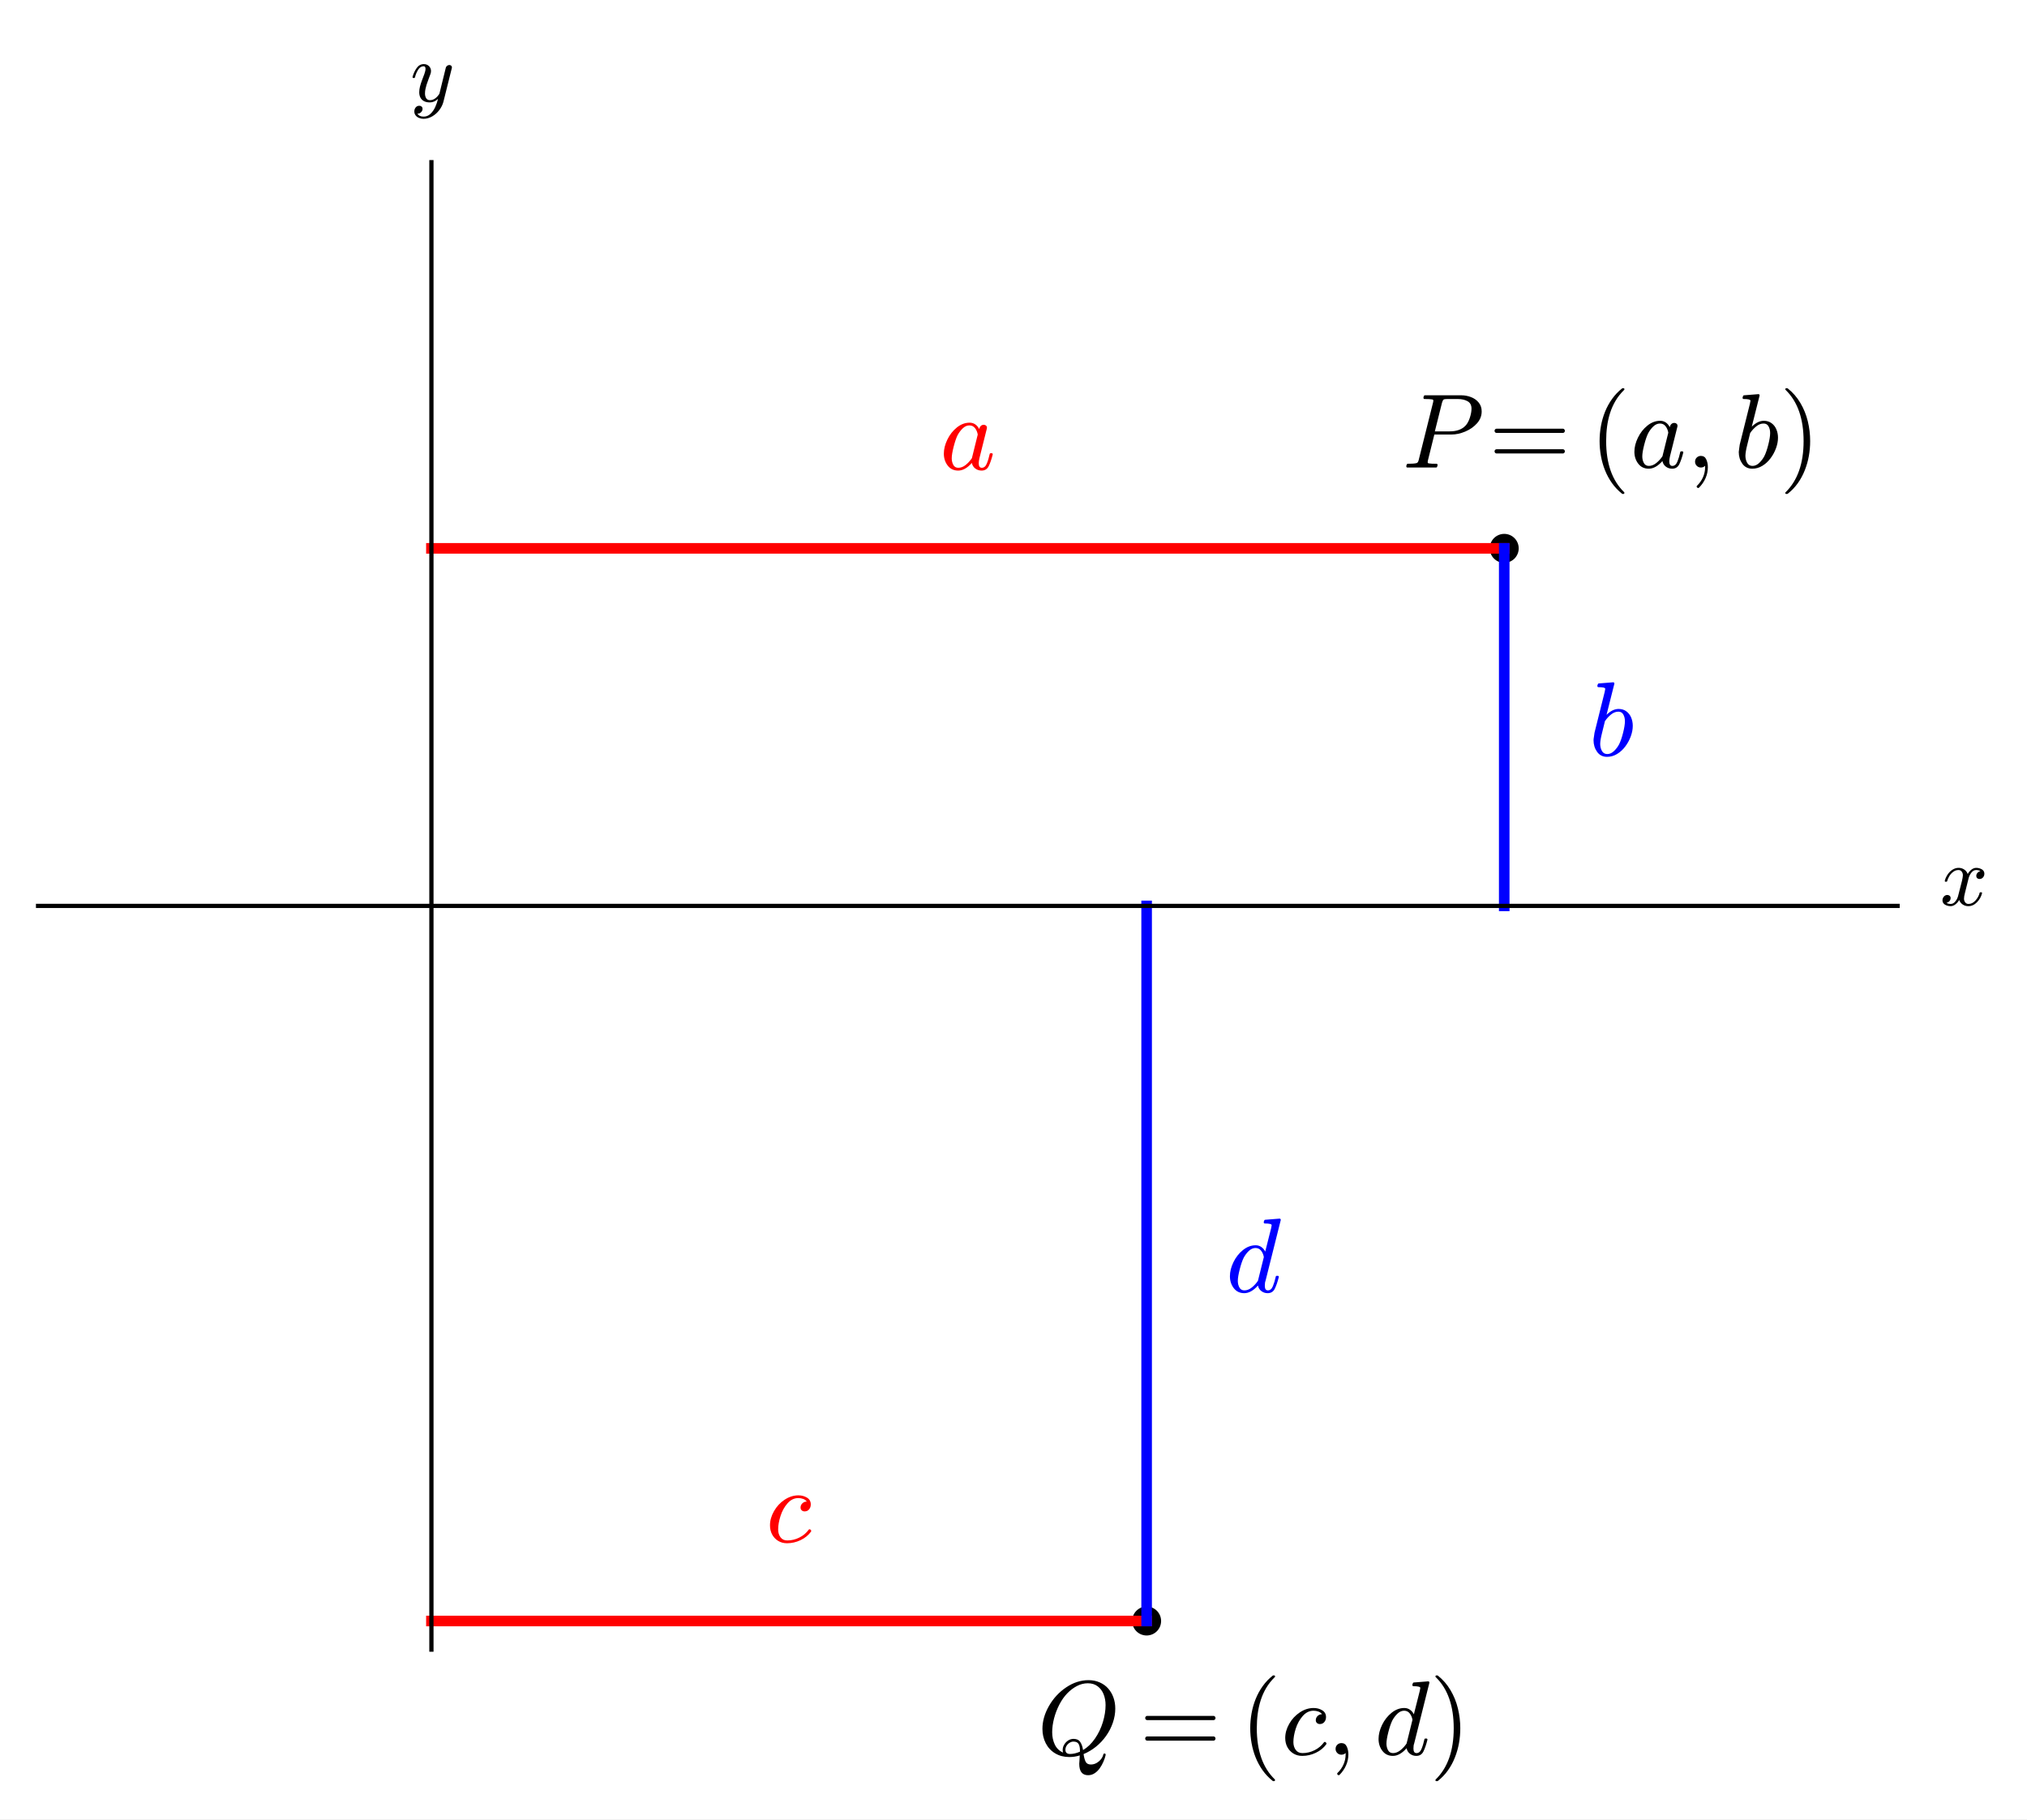
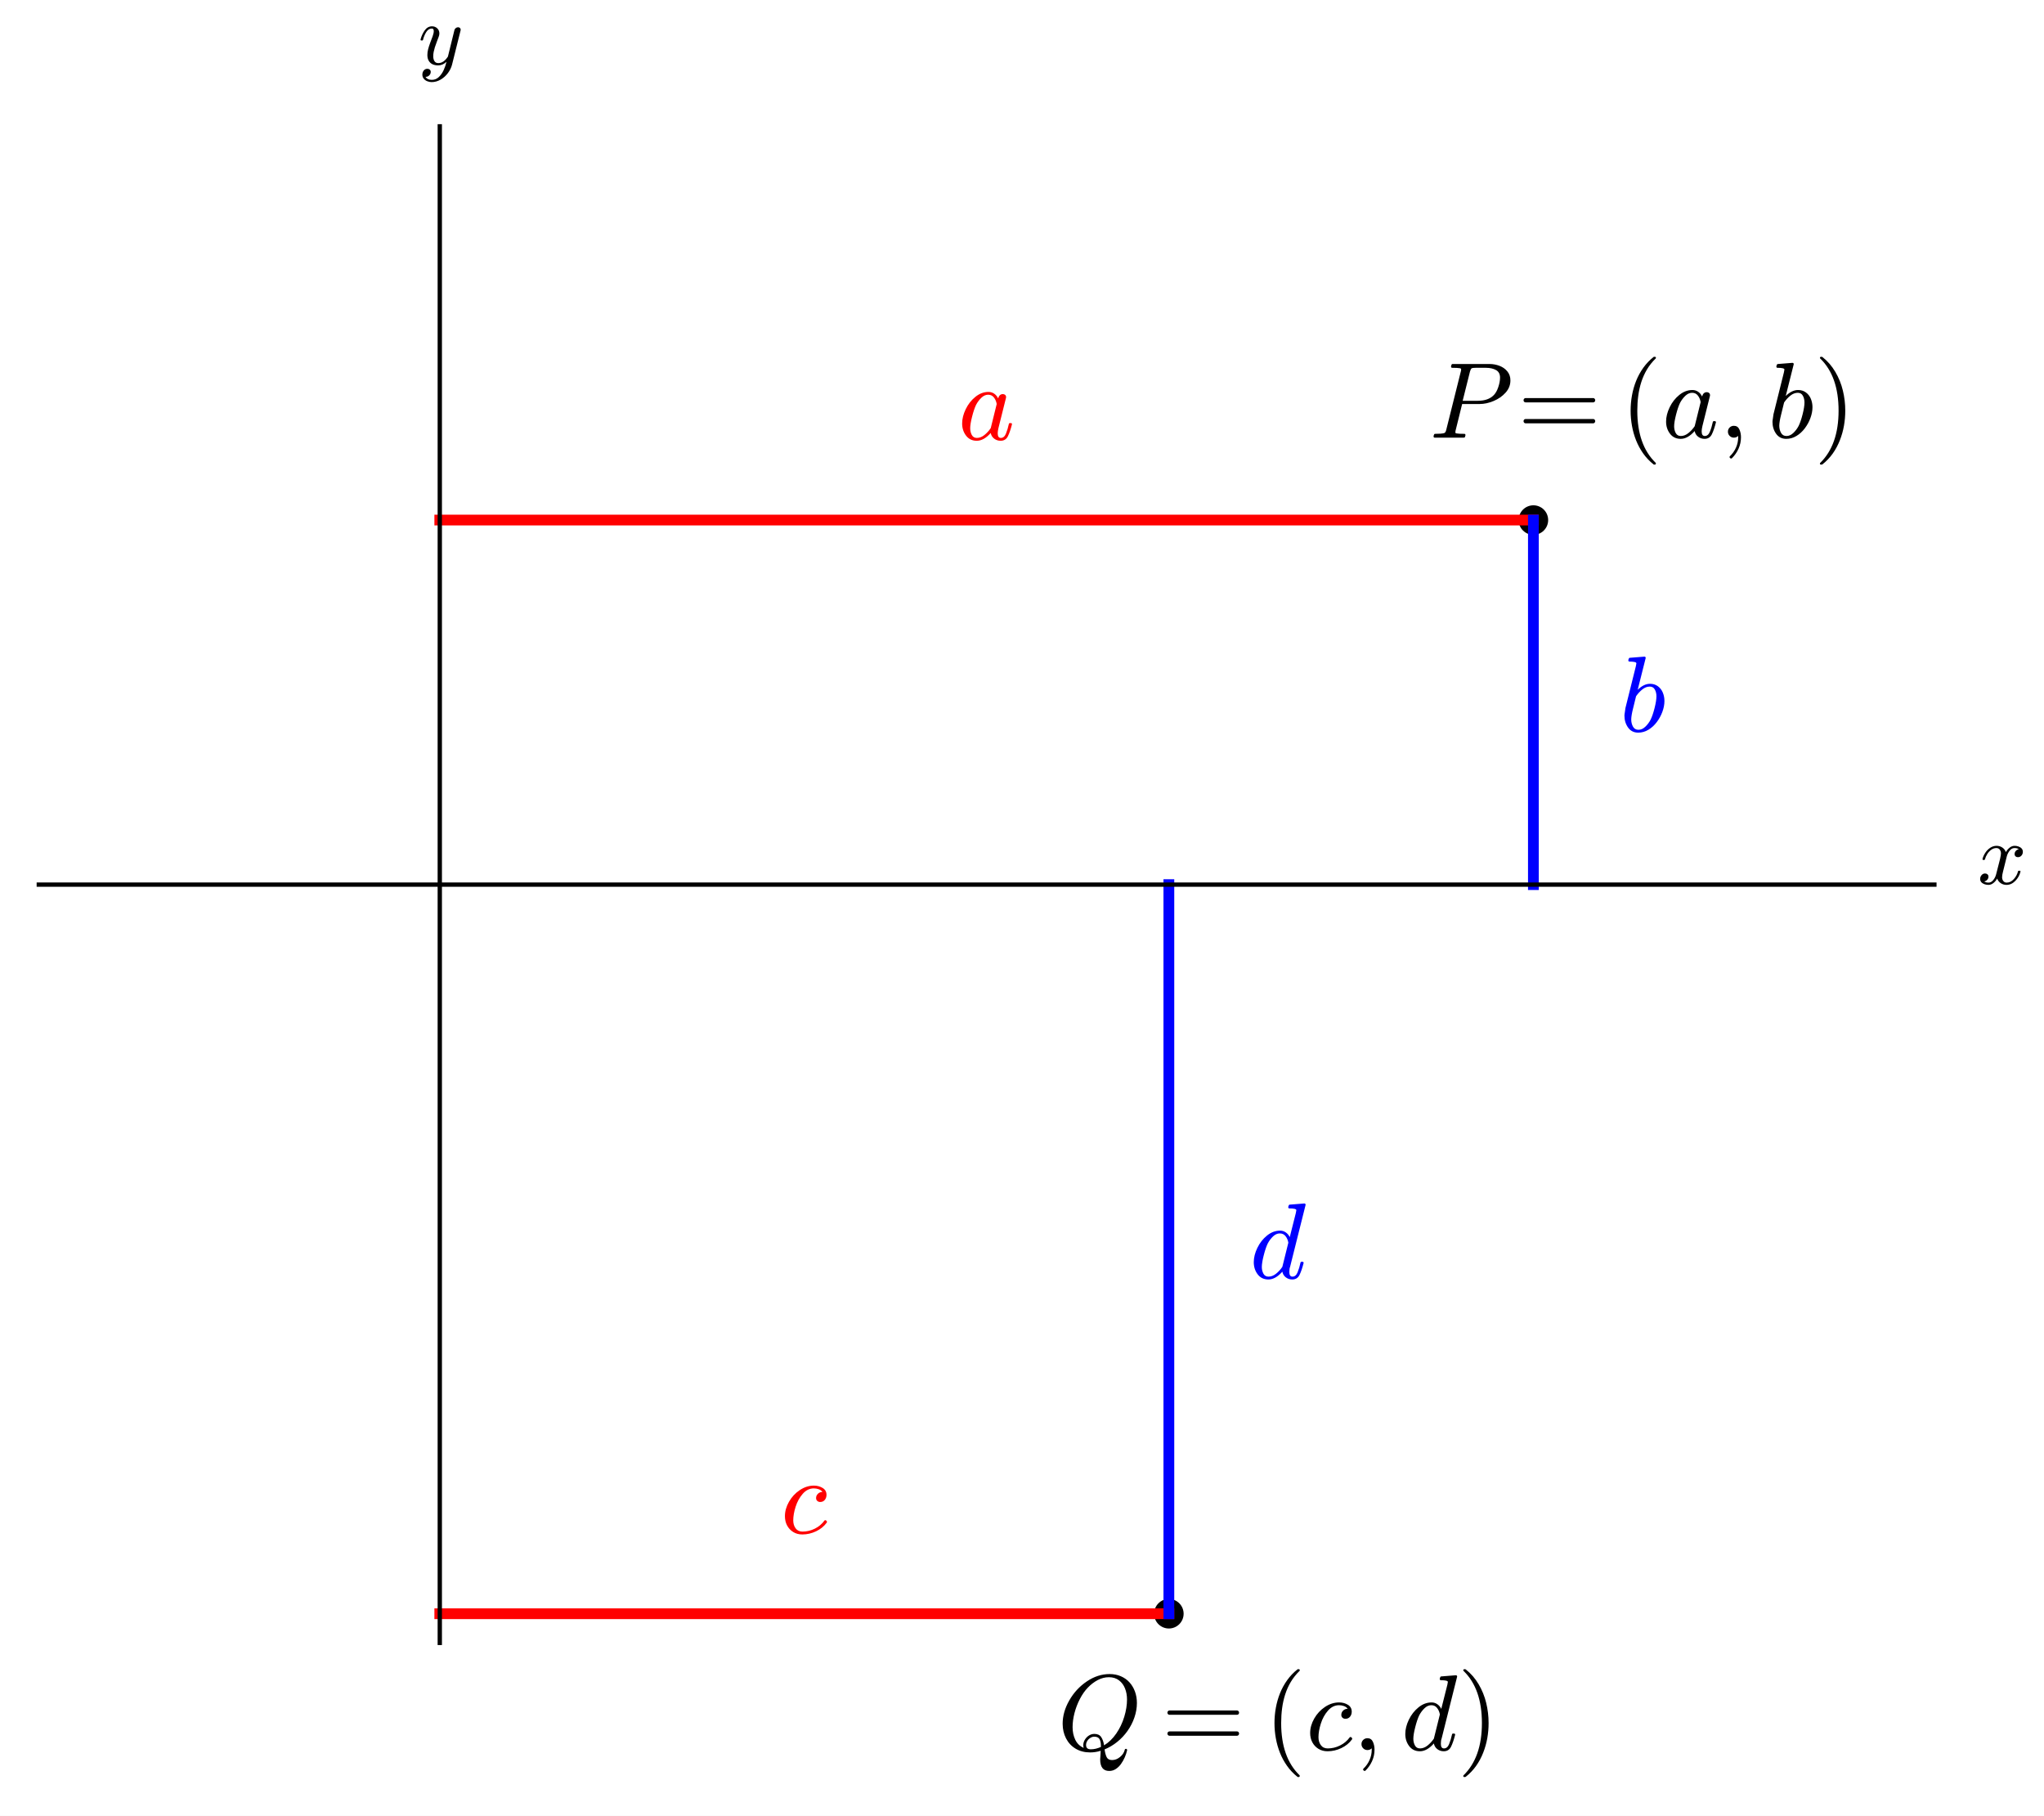
- <svg xmlns="http://www.w3.org/2000/svg" xmlns:xlink="http://www.w3.org/1999/xlink" width="383.438pt" height="344.174pt" viewBox="0 0 383.438 344.174" version="1.1">
+ <svg xmlns="http://www.w3.org/2000/svg" xmlns:xlink="http://www.w3.org/1999/xlink" width="379.298pt" height="336.931pt" viewBox="0 0 379.298 336.931" version="1.1">
  <defs>
    <style type="text/css">*{stroke-linejoin: round; stroke-linecap: butt}</style>
  </defs>
  <g id="figure_1">
    <g id="patch_1">
-       <path d="M 0 344.174  L 383.438 344.174  L 383.438 0  L 0 0  z " style="fill: #ffffff" />
+       <path d="M 0 336.931  L 379.298 336.931  L 379.298 0  L 0 0  z " style="fill: #ffffff" />
    </g>
    <g id="axes_1">
      <g id="patch_2">
-         <path d="M 7.2 312.092  L 358.958 312.092  L 358.958 30.685  L 7.2 30.685  z " style="fill: #ffffff" />
+         <path d="M 7.2 304.849  L 358.958 304.849  L 358.958 23.442  L 7.2 23.442  z " style="fill: #ffffff" />
      </g>
      <g id="PathCollection_1">
-         <path d="M 284.548 106.481  C 285.274 106.481 285.971 106.193 286.485 105.679  C 286.998 105.165 287.287 104.469 287.287 103.743  C 287.287 103.016 286.998 102.32 286.485 101.806  C 285.971 101.292 285.274 101.004 284.548 101.004  C 283.822 101.004 283.125 101.292 282.612 101.806  C 282.098 102.32 281.809 103.016 281.809 103.743  C 281.809 104.469 282.098 105.165 282.612 105.679  C 283.125 106.193 283.822 106.481 284.548 106.481  z " clip-path="url(#p350e29d565)" />
+         <path d="M 284.548 99.239  C 285.274 99.239 285.971 98.95 286.485 98.437  C 286.998 97.923 287.287 97.226 287.287 96.5  C 287.287 95.774 286.998 95.077 286.485 94.564  C 285.971 94.05 285.274 93.761 284.548 93.761  C 283.822 93.761 283.125 94.05 282.612 94.564  C 282.098 95.077 281.809 95.774 281.809 96.5  C 281.809 97.226 282.098 97.923 282.612 98.437  C 283.125 98.95 283.822 99.239 284.548 99.239  z " clip-path="url(#pa647398222)" />
      </g>
      <g id="PathCollection_2">
-         <path d="M 216.902 309.419  C 217.628 309.419 218.325 309.13 218.839 308.617  C 219.352 308.103 219.641 307.406 219.641 306.68  C 219.641 305.954 219.352 305.257 218.839 304.744  C 218.325 304.23 217.628 303.941 216.902 303.941  C 216.176 303.941 215.479 304.23 214.966 304.744  C 214.452 305.257 214.164 305.954 214.164 306.68  C 214.164 307.406 214.452 308.103 214.966 308.617  C 215.479 309.13 216.176 309.419 216.902 309.419  z " clip-path="url(#p350e29d565)" />
+         <path d="M 216.902 302.176  C 217.628 302.176 218.325 301.888 218.839 301.374  C 219.352 300.861 219.641 300.164 219.641 299.438  C 219.641 298.711 219.352 298.015 218.839 297.501  C 218.325 296.988 217.628 296.699 216.902 296.699  C 216.176 296.699 215.479 296.988 214.966 297.501  C 214.452 298.015 214.164 298.711 214.164 299.438  C 214.164 300.164 214.452 300.861 214.966 301.374  C 215.479 301.888 216.176 302.176 216.902 302.176  z " clip-path="url(#pa647398222)" />
      </g>
      <g id="matplotlib.axis_1">
        <g id="text_1">
-           <g transform="translate(366.9585 171.3884)scale(0.16 -0.16)">
+           <g transform="translate(366.9585 164.1459) scale(0.16 -0.16)">
            <defs>
              <path id="Cmmi10-78" d="M 500 184  Q 613 97 819 97  Q 1019 97 1172 289  Q 1325 481 1381 709  L 1672 1844  Q 1741 2153 1741 2266  Q 1741 2425 1652 2544  Q 1563 2663 1403 2663  Q 1200 2663 1022 2536  Q 844 2409 722 2214  Q 600 2019 550 1819  Q 538 1778 500 1778  L 422 1778  Q 372 1778 372 1838  L 372 1856  Q 434 2094 584 2320  Q 734 2547 951 2687  Q 1169 2828 1416 2828  Q 1650 2828 1839 2703  Q 2028 2578 2106 2363  Q 2216 2559 2386 2693  Q 2556 2828 2759 2828  Q 2897 2828 3040 2779  Q 3184 2731 3275 2631  Q 3366 2531 3366 2381  Q 3366 2219 3261 2101  Q 3156 1984 2994 1984  Q 2891 1984 2822 2050  Q 2753 2116 2753 2216  Q 2753 2350 2845 2451  Q 2938 2553 3066 2572  Q 2950 2663 2747 2663  Q 2541 2663 2389 2472  Q 2238 2281 2175 2047  L 1894 916  Q 1825 659 1825 494  Q 1825 331 1917 214  Q 2009 97 2163 97  Q 2463 97 2698 361  Q 2934 625 3009 941  Q 3022 978 3059 978  L 3138 978  Q 3163 978 3178 961  Q 3194 944 3194 922  Q 3194 916 3188 903  Q 3097 522 2806 225  Q 2516 -72 2150 -72  Q 1916 -72 1727 54  Q 1538 181 1459 397  Q 1359 209 1182 68  Q 1006 -72 806 -72  Q 669 -72 523 -23  Q 378 25 287 125  Q 197 225 197 378  Q 197 528 301 651  Q 406 775 563 775  Q 669 775 741 711  Q 813 647 813 544  Q 813 409 723 309  Q 634 209 500 184  z " transform="scale(0.015625)" />
            </defs>
            <use xlink:href="#Cmmi10-78" transform="translate(0 0.8125)" />
          </g>
        </g>
      </g>
      <g id="matplotlib.axis_2">
        <g id="text_2">
-           <g transform="translate(77.61044 19.325)scale(0.16 -0.16)">
+           <g transform="translate(77.61044 12.0825) scale(0.16 -0.16)">
            <defs>
              <path id="Cmmi10-79" d="M 538 -916  Q 672 -1147 1006 -1147  Q 1309 -1147 1531 -934  Q 1753 -722 1889 -420  Q 2025 -119 2100 197  Q 1816 -72 1484 -72  Q 1231 -72 1053 15  Q 875 103 776 276  Q 678 450 678 697  Q 678 906 734 1126  Q 791 1347 892 1617  Q 994 1888 1069 2088  Q 1153 2322 1153 2472  Q 1153 2663 1013 2663  Q 759 2663 595 2402  Q 431 2141 353 1819  Q 341 1778 300 1778  L 225 1778  Q 172 1778 172 1838  L 172 1856  Q 275 2238 487 2533  Q 700 2828 1025 2828  Q 1253 2828 1411 2678  Q 1569 2528 1569 2297  Q 1569 2178 1516 2047  Q 1488 1969 1388 1706  Q 1288 1444 1234 1272  Q 1181 1100 1147 934  Q 1113 769 1113 603  Q 1113 391 1203 244  Q 1294 97 1491 97  Q 1888 97 2203 581  L 2688 2553  Q 2709 2638 2787 2698  Q 2866 2759 2956 2759  Q 3034 2759 3092 2709  Q 3150 2659 3150 2578  Q 3150 2541 3144 2528  L 2509 -19  Q 2425 -347 2200 -647  Q 1975 -947 1658 -1130  Q 1341 -1313 997 -1313  Q 831 -1313 668 -1248  Q 506 -1184 406 -1056  Q 306 -928 306 -756  Q 306 -581 409 -453  Q 513 -325 684 -325  Q 788 -325 858 -389  Q 928 -453 928 -556  Q 928 -703 818 -812  Q 709 -922 563 -922  Q 556 -919 550 -917  Q 544 -916 538 -916  z " transform="scale(0.015625)" />
            </defs>
            <use xlink:href="#Cmmi10-79" transform="translate(0 0.8125)" />
          </g>
        </g>
      </g>
      <g id="line2d_1">
-         <path d="M 81.61 103.743  L 284.548 103.743  " clip-path="url(#p350e29d565)" style="fill: none; stroke: #ff0000; stroke-width: 2; stroke-linecap: square" />
+         <path d="M 81.61 96.5  L 284.548 96.5  " clip-path="url(#pa647398222)" style="fill: none; stroke: #ff0000; stroke-width: 2; stroke-linecap: square" />
      </g>
      <g id="line2d_2">
-         <path d="M 284.548 171.388  L 284.548 103.743  " clip-path="url(#p350e29d565)" style="fill: none; stroke: #0000ff; stroke-width: 2; stroke-linecap: square" />
+         <path d="M 284.548 164.146  L 284.548 96.5  " clip-path="url(#pa647398222)" style="fill: none; stroke: #0000ff; stroke-width: 2; stroke-linecap: square" />
      </g>
      <g id="line2d_3">
-         <path d="M 81.61 306.68  L 216.902 306.68  " clip-path="url(#p350e29d565)" style="fill: none; stroke: #ff0000; stroke-width: 2; stroke-linecap: square" />
+         <path d="M 81.61 299.438  L 216.902 299.438  " clip-path="url(#pa647398222)" style="fill: none; stroke: #ff0000; stroke-width: 2; stroke-linecap: square" />
      </g>
      <g id="line2d_4">
-         <path d="M 216.902 171.388  L 216.902 306.68  " clip-path="url(#p350e29d565)" style="fill: none; stroke: #0000ff; stroke-width: 2; stroke-linecap: square" />
+         <path d="M 216.902 164.146  L 216.902 299.438  " clip-path="url(#pa647398222)" style="fill: none; stroke: #0000ff; stroke-width: 2; stroke-linecap: square" />
      </g>
      <g id="patch_3">
-         <path d="M 81.61 312.092  L 81.61 30.685  " style="fill: none; stroke: #000000; stroke-width: 0.8; stroke-linejoin: miter; stroke-linecap: square" />
+         <path d="M 81.61 304.849  L 81.61 23.442  " style="fill: none; stroke: #000000; stroke-width: 0.8; stroke-linejoin: miter; stroke-linecap: square" />
      </g>
      <g id="patch_4">
-         <path d="M 7.2 171.388  L 358.958 171.388  " style="fill: none; stroke: #000000; stroke-width: 0.8; stroke-linejoin: miter; stroke-linecap: square" />
+         <path d="M 7.2 164.146  L 358.958 164.146  " style="fill: none; stroke: #000000; stroke-width: 0.8; stroke-linejoin: miter; stroke-linecap: square" />
      </g>
      <g id="text_3">
-         <g style="fill: #ff0000" transform="translate(177.7792 88.96752)scale(0.2 -0.2)">
+         <g style="fill: #ff0000" transform="translate(177.7792 81.72502) scale(0.2 -0.2)">
          <defs>
            <path id="Cmmi10-61" d="M 1113 -72  Q 709 -72 476 233  Q 244 538 244 953  Q 244 1363 456 1803  Q 669 2244 1030 2536  Q 1391 2828 1806 2828  Q 1997 2828 2147 2725  Q 2297 2622 2381 2444  Q 2453 2700 2663 2700  Q 2744 2700 2798 2651  Q 2853 2603 2853 2522  Q 2853 2503 2851 2493  Q 2850 2484 2847 2472  L 2400 684  Q 2356 494 2356 372  Q 2356 97 2541 97  Q 2741 97 2845 351  Q 2950 606 3022 941  Q 3034 978 3072 978  L 3150 978  Q 3175 978 3190 956  Q 3206 934 3206 916  Q 3094 469 2961 198  Q 2828 -72 2528 -72  Q 2313 -72 2147 54  Q 1981 181 1941 391  Q 1528 -72 1113 -72  z M 1119 97  Q 1350 97 1567 270  Q 1784 444 1941 678  Q 1947 684 1947 697  L 2291 2088  L 2297 2106  Q 2259 2334 2132 2498  Q 2006 2663 1791 2663  Q 1575 2663 1389 2486  Q 1203 2309 1075 2069  Q 950 1813 836 1366  Q 722 919 722 672  Q 722 450 817 273  Q 913 97 1119 97  z " transform="scale(0.015625)" />
          </defs>
          <use xlink:href="#Cmmi10-61" transform="translate(0 0.8125)" />
        </g>
      </g>
      <g id="text_4">
-         <g style="fill: #0000ff" transform="translate(300.5418 143.0842)scale(0.2 -0.2)">
+         <g style="fill: #0000ff" transform="translate(300.5418 135.8417) scale(0.2 -0.2)">
          <defs>
            <path id="Cmmi10-62" d="M 1106 -72  Q 719 -72 503 231  Q 288 534 288 941  Q 288 1000 317 1173  Q 347 1347 347 1388  L 966 3872  Q 991 3981 997 4044  Q 997 4147 581 4147  Q 519 4147 519 4231  Q 522 4247 533 4287  Q 544 4328 561 4350  Q 578 4372 609 4372  L 1472 4441  Q 1550 4441 1550 4359  L 1075 2472  Q 1438 2828 1806 2828  Q 2078 2828 2273 2684  Q 2469 2541 2566 2306  Q 2663 2072 2663 1806  Q 2663 1497 2542 1167  Q 2422 838 2209 555  Q 1997 272 1712 100  Q 1428 -72 1106 -72  z M 1119 97  Q 1338 97 1528 280  Q 1719 463 1838 691  Q 1966 947 2077 1386  Q 2188 1825 2188 2088  Q 2188 2316 2092 2489  Q 1997 2663 1791 2663  Q 1559 2663 1348 2492  Q 1138 2322 978 2088  L 800 1363  Q 697 959 691 716  Q 691 475 795 286  Q 900 97 1119 97  z " transform="scale(0.015625)" />
          </defs>
          <use xlink:href="#Cmmi10-62" transform="translate(0 0.609375)" />
        </g>
      </g>
      <g id="text_5">
-         <g transform="translate(265.2418 88.44877)scale(0.2 -0.2)">
+         <g transform="translate(265.2418 81.20627) scale(0.2 -0.2)">
          <defs>
            <path id="Cmmi10-50" d="M 313 0  Q 250 0 250 84  Q 253 100 262 139  Q 272 178 289 201  Q 306 225 331 225  Q 722 225 878 269  Q 959 297 997 441  L 1875 3956  Q 1888 4019 1888 4044  Q 1888 4113 1813 4122  Q 1691 4147 1350 4147  Q 1288 4147 1288 4231  Q 1291 4247 1300 4286  Q 1309 4325 1326 4348  Q 1344 4372 1369 4372  L 3578 4372  Q 3881 4372 4165 4264  Q 4450 4156 4631 3934  Q 4813 3713 4813 3397  Q 4813 2991 4527 2672  Q 4241 2353 3814 2175  Q 3388 1997 2988 1997  L 1947 1997  L 1556 416  Q 1544 353 1544 325  Q 1544 300 1551 283  Q 1559 266 1573 261  Q 1588 256 1619 250  Q 1741 225 2081 225  Q 2144 225 2144 141  Q 2122 50 2109 25  Q 2097 0 2034 0  L 313 0  z M 1978 2188  L 2875 2188  Q 3497 2188 3822 2522  Q 3988 2688 4092 3000  Q 4197 3313 4197 3566  Q 4197 3881 3956 4014  Q 3716 4147 3359 4147  L 2747 4147  Q 2572 4147 2515 4117  Q 2459 4088 2413 3928  L 1978 2188  z " transform="scale(0.015625)" />
            <path id="Cmr10-3d" d="M 481 850  Q 428 850 393 890  Q 359 931 359 978  Q 359 1031 393 1068  Q 428 1106 481 1106  L 4500 1106  Q 4547 1106 4581 1068  Q 4616 1031 4616 978  Q 4616 931 4581 890  Q 4547 850 4500 850  L 481 850  z M 481 2094  Q 428 2094 393 2131  Q 359 2169 359 2222  Q 359 2269 393 2309  Q 428 2350 481 2350  L 4500 2350  Q 4547 2350 4581 2309  Q 4616 2269 4616 2222  Q 4616 2169 4581 2131  Q 4547 2094 4500 2094  L 481 2094  z " transform="scale(0.015625)" />
            <path id="Cmr10-28" d="M 1984 -1588  Q 1628 -1306 1370 -942  Q 1113 -578 948 -165  Q 784 247 703 697  Q 622 1147 622 1600  Q 622 2059 703 2509  Q 784 2959 951 3375  Q 1119 3791 1378 4153  Q 1638 4516 1984 4788  Q 1984 4800 2016 4800  L 2075 4800  Q 2094 4800 2109 4783  Q 2125 4766 2125 4744  Q 2125 4716 2113 4703  Q 1800 4397 1592 4047  Q 1384 3697 1257 3301  Q 1131 2906 1075 2482  Q 1019 2059 1019 1600  Q 1019 -434 2106 -1491  Q 2125 -1509 2125 -1544  Q 2125 -1559 2108 -1579  Q 2091 -1600 2075 -1600  L 2016 -1600  Q 1984 -1600 1984 -1588  z " transform="scale(0.015625)" />
            <path id="Cmmi10-3b" d="M 634 -1153  Q 634 -1125 659 -1100  Q 891 -878 1019 -587  Q 1147 -297 1147 25  L 1147 103  Q 1044 0 891 0  Q 744 0 641 103  Q 538 206 538 353  Q 538 503 641 603  Q 744 703 891 703  Q 1119 703 1216 492  Q 1313 281 1313 25  Q 1313 -331 1170 -651  Q 1028 -972 769 -1228  Q 744 -1241 728 -1241  Q 697 -1241 665 -1212  Q 634 -1184 634 -1153  z " transform="scale(0.015625)" />
            <path id="Cmr10-29" d="M 416 -1600  Q 359 -1600 359 -1544  Q 359 -1516 372 -1503  Q 1466 -434 1466 1600  Q 1466 3634 384 4691  Q 359 4706 359 4744  Q 359 4766 376 4783  Q 394 4800 416 4800  L 475 4800  Q 494 4800 506 4788  Q 966 4425 1272 3906  Q 1578 3388 1720 2800  Q 1863 2213 1863 1600  Q 1863 1147 1786 708  Q 1709 269 1542 -157  Q 1375 -584 1119 -945  Q 863 -1306 506 -1588  Q 494 -1600 475 -1600  L 416 -1600  z " transform="scale(0.015625)" />
          </defs>
          <use xlink:href="#Cmmi10-50" />
          <use xlink:href="#Cmr10-3d" transform="translate(81.76758 0)" />
          <use xlink:href="#Cmr10-28" transform="translate(177.0117 0)" />
          <use xlink:href="#Cmmi10-61" transform="translate(215.8301 0)" />
          <use xlink:href="#Cmmi10-3b" transform="translate(268.6133 0)" />
          <use xlink:href="#Cmmi10-62" transform="translate(313.8574 0)" />
          <use xlink:href="#Cmr10-29" transform="translate(356.7773 0)" />
        </g>
      </g>
      <g id="text_6">
-         <g transform="translate(196.1959 331.9739)scale(0.2 -0.2)">
+         <g transform="translate(196.1959 324.7314) scale(0.2 -0.2)">
          <defs>
            <path id="Cmmi10-51" d="M 1947 -141  Q 1466 -141 1094 79  Q 722 300 520 692  Q 319 1084 319 1563  Q 319 2259 714 2950  Q 1109 3641 1756 4077  Q 2403 4513 3109 4513  Q 3475 4513 3778 4381  Q 4081 4250 4290 4017  Q 4500 3784 4614 3471  Q 4728 3159 4728 2791  Q 4728 2366 4581 1936  Q 4434 1506 4171 1136  Q 3909 766 3559 484  Q 3209 203 2809 38  Q 2850 -256 2934 -425  Q 3019 -594 3256 -594  Q 3506 -594 3726 -412  Q 3947 -231 4006 13  Q 4019 72 4078 72  Q 4147 72 4147 -13  Q 4100 -219 4008 -430  Q 3916 -641 3786 -823  Q 3656 -1006 3478 -1123  Q 3300 -1241 3084 -1241  Q 2547 -1241 2547 -550  Q 2547 -509 2562 -332  Q 2578 -156 2578 -44  Q 2269 -141 1947 -141  z M 1709 300  Q 1709 44 1991 44  Q 2275 44 2591 184  L 2591 244  Q 2591 503 2509 648  Q 2428 794 2194 794  Q 2078 794 1964 723  Q 1850 653 1779 539  Q 1709 425 1709 300  z M 1544 288  Q 1544 456 1637 612  Q 1731 769 1881 864  Q 2031 959 2203 959  Q 2481 959 2607 771  Q 2734 584 2778 281  Q 3188 525 3500 978  Q 3813 1431 3977 1973  Q 4141 2516 4141 3003  Q 4141 3356 4023 3656  Q 3906 3956 3664 4140  Q 3422 4325 3066 4325  Q 2722 4325 2403 4156  Q 2084 3988 1813 3706  Q 1550 3434 1342 3032  Q 1134 2631 1021 2193  Q 909 1756 909 1356  Q 909 947 1068 612  Q 1228 278 1569 128  Q 1544 194 1544 288  z " transform="scale(0.015625)" />
            <path id="Cmmi10-63" d="M 750 763  Q 750 484 892 290  Q 1034 97 1300 97  Q 1681 97 2032 272  Q 2384 447 2606 756  Q 2625 775 2656 775  Q 2688 775 2720 739  Q 2753 703 2753 672  Q 2753 647 2741 634  Q 2506 306 2109 117  Q 1713 -72 1288 -72  Q 981 -72 747 73  Q 513 219 384 462  Q 256 706 256 1013  Q 256 1444 497 1869  Q 738 2294 1138 2561  Q 1538 2828 1978 2828  Q 2266 2828 2495 2689  Q 2725 2550 2725 2278  Q 2725 2103 2623 1979  Q 2522 1856 2350 1856  Q 2247 1856 2176 1920  Q 2106 1984 2106 2088  Q 2106 2238 2215 2344  Q 2325 2450 2472 2450  L 2484 2450  Q 2409 2559 2267 2611  Q 2125 2663 1972 2663  Q 1597 2663 1315 2342  Q 1034 2022 892 1576  Q 750 1131 750 763  z " transform="scale(0.015625)" />
            <path id="Cmmi10-64" d="M 1113 -72  Q 709 -72 476 233  Q 244 538 244 953  Q 244 1363 456 1803  Q 669 2244 1030 2536  Q 1391 2828 1806 2828  Q 1994 2828 2145 2723  Q 2297 2619 2381 2444  L 2741 3872  Q 2766 3981 2772 4044  Q 2772 4147 2356 4147  Q 2291 4147 2291 4231  Q 2294 4247 2305 4287  Q 2316 4328 2333 4350  Q 2350 4372 2381 4372  L 3244 4441  Q 3322 4441 3322 4359  L 2400 678  Q 2356 572 2356 372  Q 2356 97 2541 97  Q 2741 97 2845 351  Q 2950 606 3022 941  Q 3034 978 3072 978  L 3150 978  Q 3175 978 3190 956  Q 3206 934 3206 916  Q 3094 469 2961 198  Q 2828 -72 2528 -72  Q 2313 -72 2147 54  Q 1981 181 1941 391  Q 1528 -72 1113 -72  z M 1119 97  Q 1350 97 1567 270  Q 1784 444 1941 678  Q 1947 684 1947 703  L 2297 2113  Q 2259 2338 2131 2500  Q 2003 2663 1791 2663  Q 1575 2663 1389 2486  Q 1203 2309 1075 2069  Q 950 1813 836 1366  Q 722 919 722 672  Q 722 450 817 273  Q 913 97 1119 97  z " transform="scale(0.015625)" />
          </defs>
          <use xlink:href="#Cmmi10-51" />
          <use xlink:href="#Cmr10-3d" transform="translate(96.5625 0)" />
          <use xlink:href="#Cmr10-28" transform="translate(191.8066 0)" />
          <use xlink:href="#Cmmi10-63" transform="translate(230.625 0)" />
          <use xlink:href="#Cmmi10-3b" transform="translate(273.8379 0)" />
          <use xlink:href="#Cmmi10-64" transform="translate(319.082 0)" />
          <use xlink:href="#Cmr10-29" transform="translate(371.084 0)" />
        </g>
      </g>
      <g id="text_7">
-         <g style="fill: #ff0000" transform="translate(144.8563 291.9051)scale(0.2 -0.2)">
+         <g style="fill: #ff0000" transform="translate(144.8563 284.6626) scale(0.2 -0.2)">
          <use xlink:href="#Cmmi10-63" transform="translate(0 0.8125)" />
        </g>
      </g>
      <g id="text_8">
-         <g style="fill: #0000ff" transform="translate(231.8959 244.553)scale(0.2 -0.2)">
+         <g style="fill: #0000ff" transform="translate(231.8959 237.3105) scale(0.2 -0.2)">
          <use xlink:href="#Cmmi10-64" transform="translate(0 0.609375)" />
        </g>
      </g>
    </g>
  </g>
  <defs>
-     <clipPath id="p350e29d565">
-       <rect x="7.2" y="30.685" width="351.758" height="281.407" />
+     <clipPath id="pa647398222">
+       <rect x="7.2" y="23.442" width="351.758" height="281.407" />
    </clipPath>
  </defs>
</svg>
